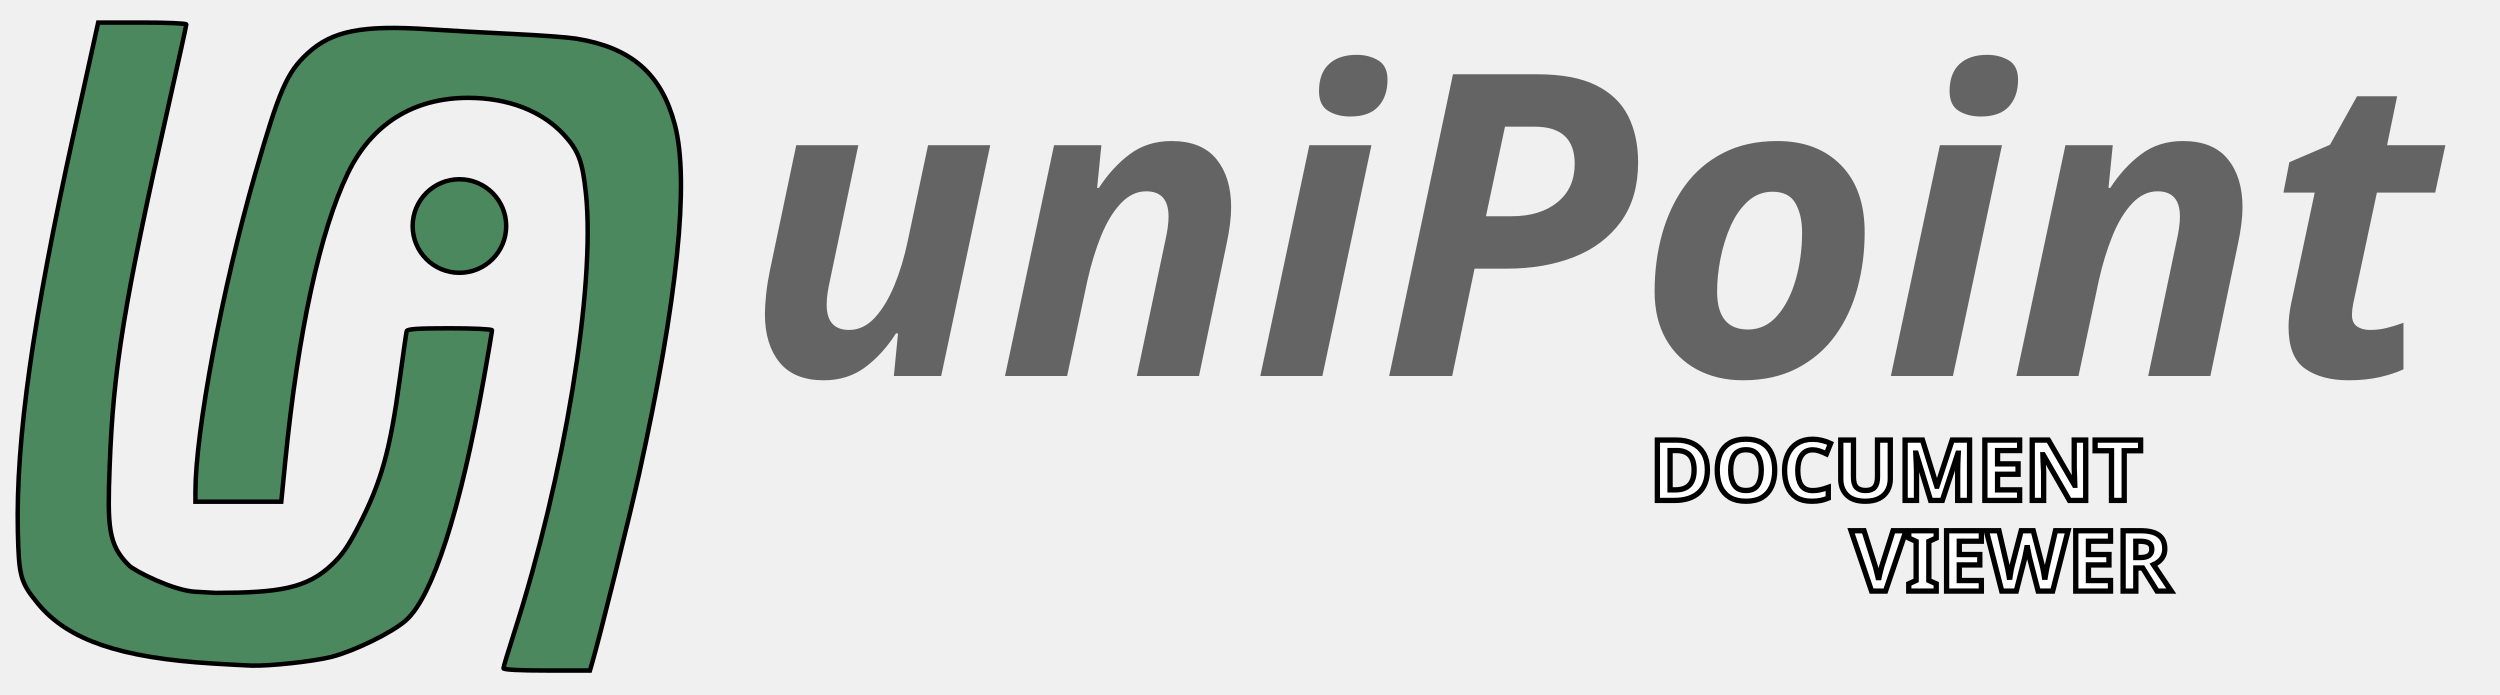
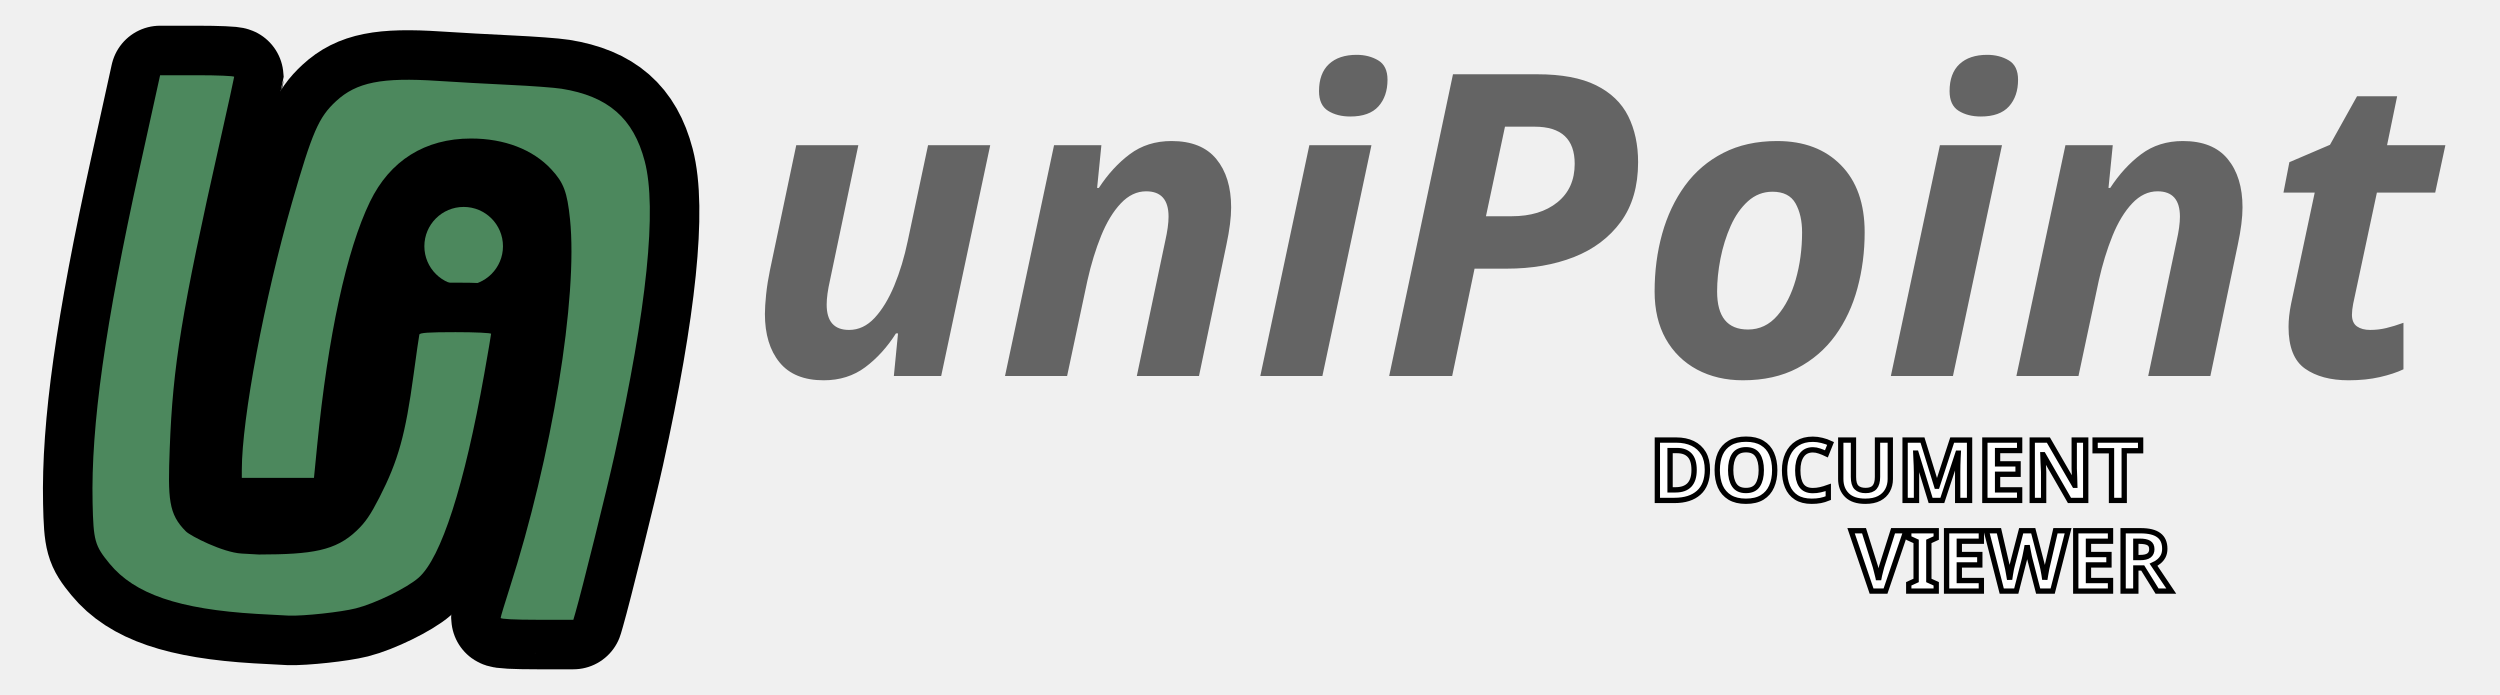
- <svg xmlns="http://www.w3.org/2000/svg" id="svg891" version="1.1" viewBox="0 0 476.25 132.292" height="500" width="1800">
+ <svg xmlns="http://www.w3.org/2000/svg" width="1800" height="500" viewBox="0 0 476.25 132.292" version="1.1" id="svg891">
  <defs id="defs885" />
  <g id="layer1">
-     <circle style="fill:#4c885d;fill-opacity:1;stroke:#000000;stroke-width:0.853;stroke-miterlimit:4;stroke-dasharray:none;stroke-opacity:1" id="path866" cx="87.52" cy="43.059" r="8.91" />
-     <path style="fill:#4c885d;fill-opacity:1;stroke:#000000;stroke-width:0.853;stroke-miterlimit:4;stroke-dasharray:none;stroke-opacity:1" d="m 95.907,127.311 c 0,-0.234 0.898,-3.217 1.995,-6.628 9.631,-29.94 15.554,-66.108 13.72,-83.789 -0.636,-6.134 -1.423,-8.229 -4.23,-11.261 -4.175,-4.51 -10.641,-6.994 -18.201,-6.994 -10.432,0 -18.388,4.983 -22.923,14.357 -5.293,10.942 -9.508,30.377 -11.945,55.079 l -0.74,7.498 h -8.178 -8.178 l 2.65e-4,-1.847 c 0.002,-11.539 5.119,-38.792 11.365,-60.526 4.618,-16.072 6.05,-19.372 9.988,-23.018 4.646,-4.301 10.358,-5.443 23.047,-4.606 4.148,0.273 11.521,0.683 16.386,0.911 4.865,0.228 10.13,0.619 11.7,0.87 10.561,1.687 16.299,6.689 18.85,16.431 2.817,10.758 0.507,33.263 -6.835,66.569 -1.686,7.649 -7.424,30.767 -8.873,35.75 l -0.474,1.63 h -8.238 c -5.083,0 -8.238,-0.163 -8.238,-0.425 z" id="path868" />
-     <path style="fill:#4c885d;fill-opacity:1;stroke:#000000;stroke-width:0.853;stroke-miterlimit:4;stroke-dasharray:none;stroke-opacity:1" d="M 40.624,126.406 C 22.939,125.342 12.922,121.92 7.238,115.002 3.891,110.929 3.589,109.842 3.399,101.223 3.017,83.804 6.226,60.956 14.037,25.49 L 18.705,4.295 h 8.393 c 4.616,0 8.393,0.161 8.393,0.358 0,0.197 -1.449,6.798 -3.219,14.67 -8.69,38.634 -10.68,50.785 -11.384,69.547 -0.433,11.527 -0.287,14.88 3.665,18.832 1.053,1.053 8.395,4.785 12.608,5.022 l 3.942,0.222 v 0 c 12.117,-0.022 17.379,-0.851 22.166,-5.416 1.977,-1.885 3.119,-3.552 5.15,-7.516 4.257,-8.305 5.901,-14.215 7.744,-27.835 0.637,-4.704 1.226,-8.798 1.31,-9.096 0.115,-0.41 2.135,-0.543 8.208,-0.543 4.43,0 8.055,0.169 8.055,0.375 0,0.206 -0.691,4.265 -1.535,9.019 -4.507,25.377 -9.784,41.767 -14.896,46.267 -2.646,2.329 -9.843,5.847 -14.212,6.947 -3.406,0.857 -11.767,1.764 -15.213,1.65 -0.956,-0.032 -4.22,-0.207 -7.253,-0.39 z" id="path870" />
-     <text id="text905" y="71.629" x="141.373" style="font-style:normal;font-variant:normal;font-weight:bold;font-stretch:normal;font-size:80.513px;line-height:1.25;font-family:'Poor Richard';-inkscape-font-specification:'Poor Richard Bold';fill:#646464;fill-opacity:1;stroke:none;stroke-width:2.013;" xml:space="preserve">
-       <tspan style="font-style:italic;font-variant:normal;font-weight:bold;font-stretch:normal;font-family:Ebrima;-inkscape-font-specification:'Ebrima Bold Italic';fill:#646464;fill-opacity:1;stroke-width:2.013;" y="71.629" x="141.373" id="tspan903">uniPoint</tspan>
+     <circle r="7.488" cy="46.908" cx="88.329" id="path866" style="fill:#4c885d;fill-opacity:1;stroke:#000000;stroke-width:18.869;stroke-linecap:square;stroke-linejoin:round;stroke-miterlimit:4;stroke-dasharray:none;stroke-opacity:1;paint-order:stroke fill markers" />
+     <path id="path868" d="m 95.377,117.71 c 0,-0.197 0.755,-2.703 1.677,-5.57 8.094,-25.16 13.071,-55.554 11.53,-70.412 -0.535,-5.155 -1.196,-6.915 -3.555,-9.463 -3.509,-3.79 -8.942,-5.878 -15.295,-5.878 -8.766,0 -15.453,4.188 -19.263,12.065 C 66.022,47.646 62.48,63.978 60.432,84.737 l -0.621,6.301 H 52.938 46.066 l 2.23e-4,-1.552 c 0.002,-9.696 4.302,-32.599 9.55,-50.863 3.881,-13.506 5.084,-16.279 8.394,-19.343 3.904,-3.615 8.704,-4.574 19.367,-3.871 3.486,0.23 9.682,0.574 13.77,0.766 4.088,0.191 8.512,0.52 9.832,0.731 8.875,1.418 13.697,5.621 15.841,13.808 2.367,9.041 0.426,27.952 -5.744,55.941 -1.417,6.428 -6.239,25.855 -7.456,30.043 l -0.398,1.37 h -6.923 c -4.271,0 -6.923,-0.137 -6.923,-0.357 z" style="fill:#4c885d;fill-opacity:1;stroke:#000000;stroke-width:18.869;stroke-linecap:square;stroke-linejoin:round;stroke-miterlimit:4;stroke-dasharray:none;stroke-opacity:1;paint-order:stroke fill markers" />
+     <path id="path870" d="M 48.92,116.949 C 34.058,116.055 25.64,113.179 20.863,107.365 18.051,103.943 17.797,103.029 17.638,95.786 17.316,81.149 20.013,61.948 26.577,32.144 l 3.923,-17.812 h 7.053 c 3.879,0 7.053,0.135 7.053,0.301 0,0.166 -1.217,5.713 -2.705,12.328 -7.303,32.466 -8.975,42.677 -9.567,58.444 -0.364,9.687 -0.241,12.504 3.08,15.825 0.885,0.885 7.055,4.021 10.596,4.22 l 3.313,0.186 v 0 c 10.183,-0.019 14.605,-0.715 18.627,-4.551 1.661,-1.584 2.621,-2.985 4.328,-6.316 3.577,-6.979 4.959,-11.945 6.508,-23.391 0.535,-3.953 1.03,-7.393 1.101,-7.644 0.097,-0.344 1.794,-0.457 6.897,-0.457 3.723,0 6.769,0.142 6.769,0.315 0,0.173 -0.581,3.584 -1.29,7.579 -3.787,21.326 -8.222,35.099 -12.518,38.881 -2.223,1.957 -8.272,4.914 -11.943,5.838 -2.862,0.72 -9.888,1.482 -12.784,1.386 -0.804,-0.027 -3.546,-0.174 -6.095,-0.327 z" style="fill:#4c885d;fill-opacity:1;stroke:#000000;stroke-width:18.869;stroke-linecap:square;stroke-linejoin:round;stroke-miterlimit:4;stroke-dasharray:none;stroke-opacity:1;paint-order:stroke fill markers" />
+     <text xml:space="preserve" style="font-style:normal;font-variant:normal;font-weight:bold;font-stretch:normal;font-size:80.513px;line-height:1.25;font-family:'Poor Richard';-inkscape-font-specification:'Poor Richard Bold';fill:#646464;fill-opacity:1;stroke:none;stroke-width:2.013;" x="141.373" y="71.629" id="text905">
+       <tspan id="tspan903" x="141.373" y="71.629" style="font-style:italic;font-variant:normal;font-weight:bold;font-stretch:normal;font-family:Ebrima;-inkscape-font-specification:'Ebrima Bold Italic';fill:#646464;fill-opacity:1;stroke-width:2.013;">uniPoint</tspan>
    </text>
-     <text id="text1470" y="95.333" x="314.275" style="font-weight:bold;font-size:16.113px;line-height:1.25;font-family:'Perpetua Titling MT';-inkscape-font-specification:'Perpetua Titling MT Bold';fill:#ffffff;fill-opacity:1;stroke:#000000;stroke-width:1.012;stroke-miterlimit:4;stroke-dasharray:none;stroke-opacity:1" xml:space="preserve">
-       <tspan style="font-style:normal;font-variant:normal;font-weight:bold;font-stretch:normal;font-family:sans-serif;-inkscape-font-specification:'sans-serif Bold';fill:#ffffff;fill-opacity:1;stroke:#000000;stroke-width:1.012;stroke-miterlimit:4;stroke-dasharray:none;stroke-opacity:1" y="95.333" x="314.275" id="tspan1468">DOCUMENT</tspan>
+     <text xml:space="preserve" style="font-weight:bold;font-size:16.113px;line-height:1.25;font-family:'Perpetua Titling MT';-inkscape-font-specification:'Perpetua Titling MT Bold';fill:#ffffff;fill-opacity:1;stroke:#000000;stroke-width:1.012;stroke-miterlimit:4;stroke-dasharray:none;stroke-opacity:1" x="314.275" y="95.333" id="text1470">
+       <tspan id="tspan1468" x="314.275" y="95.333" style="font-style:normal;font-variant:normal;font-weight:bold;font-stretch:normal;font-family:sans-serif;-inkscape-font-specification:'sans-serif Bold';fill:#ffffff;fill-opacity:1;stroke:#000000;stroke-width:1.012;stroke-miterlimit:4;stroke-dasharray:none;stroke-opacity:1">DOCUMENT</tspan>
    </text>
-     <text xml:space="preserve" style="font-weight:bold;font-size:16.113px;line-height:1.25;font-family:'Perpetua Titling MT';-inkscape-font-specification:'Perpetua Titling MT Bold';fill:#ffffff;fill-opacity:1;stroke:#000000;stroke-width:1.012;stroke-miterlimit:4;stroke-dasharray:none;stroke-opacity:1" x="352.63" y="112.604" id="text1470-1">
-       <tspan id="tspan1468-1" x="352.63" y="112.604" style="font-style:normal;font-variant:normal;font-weight:bold;font-stretch:normal;font-family:sans-serif;-inkscape-font-specification:'sans-serif Bold';fill:#ffffff;fill-opacity:1;stroke:#000000;stroke-width:1.012;stroke-miterlimit:4;stroke-dasharray:none;stroke-opacity:1">VIEWER</tspan>
+     <text id="text1470-1" y="112.604" x="352.63" style="font-weight:bold;font-size:16.113px;line-height:1.25;font-family:'Perpetua Titling MT';-inkscape-font-specification:'Perpetua Titling MT Bold';fill:#ffffff;fill-opacity:1;stroke:#000000;stroke-width:1.012;stroke-miterlimit:4;stroke-dasharray:none;stroke-opacity:1" xml:space="preserve">
+       <tspan style="font-style:normal;font-variant:normal;font-weight:bold;font-stretch:normal;font-family:sans-serif;-inkscape-font-specification:'sans-serif Bold';fill:#ffffff;fill-opacity:1;stroke:#000000;stroke-width:1.012;stroke-miterlimit:4;stroke-dasharray:none;stroke-opacity:1" y="112.604" x="352.63" id="tspan1468-1">VIEWER</tspan>
    </text>
  </g>
</svg>
